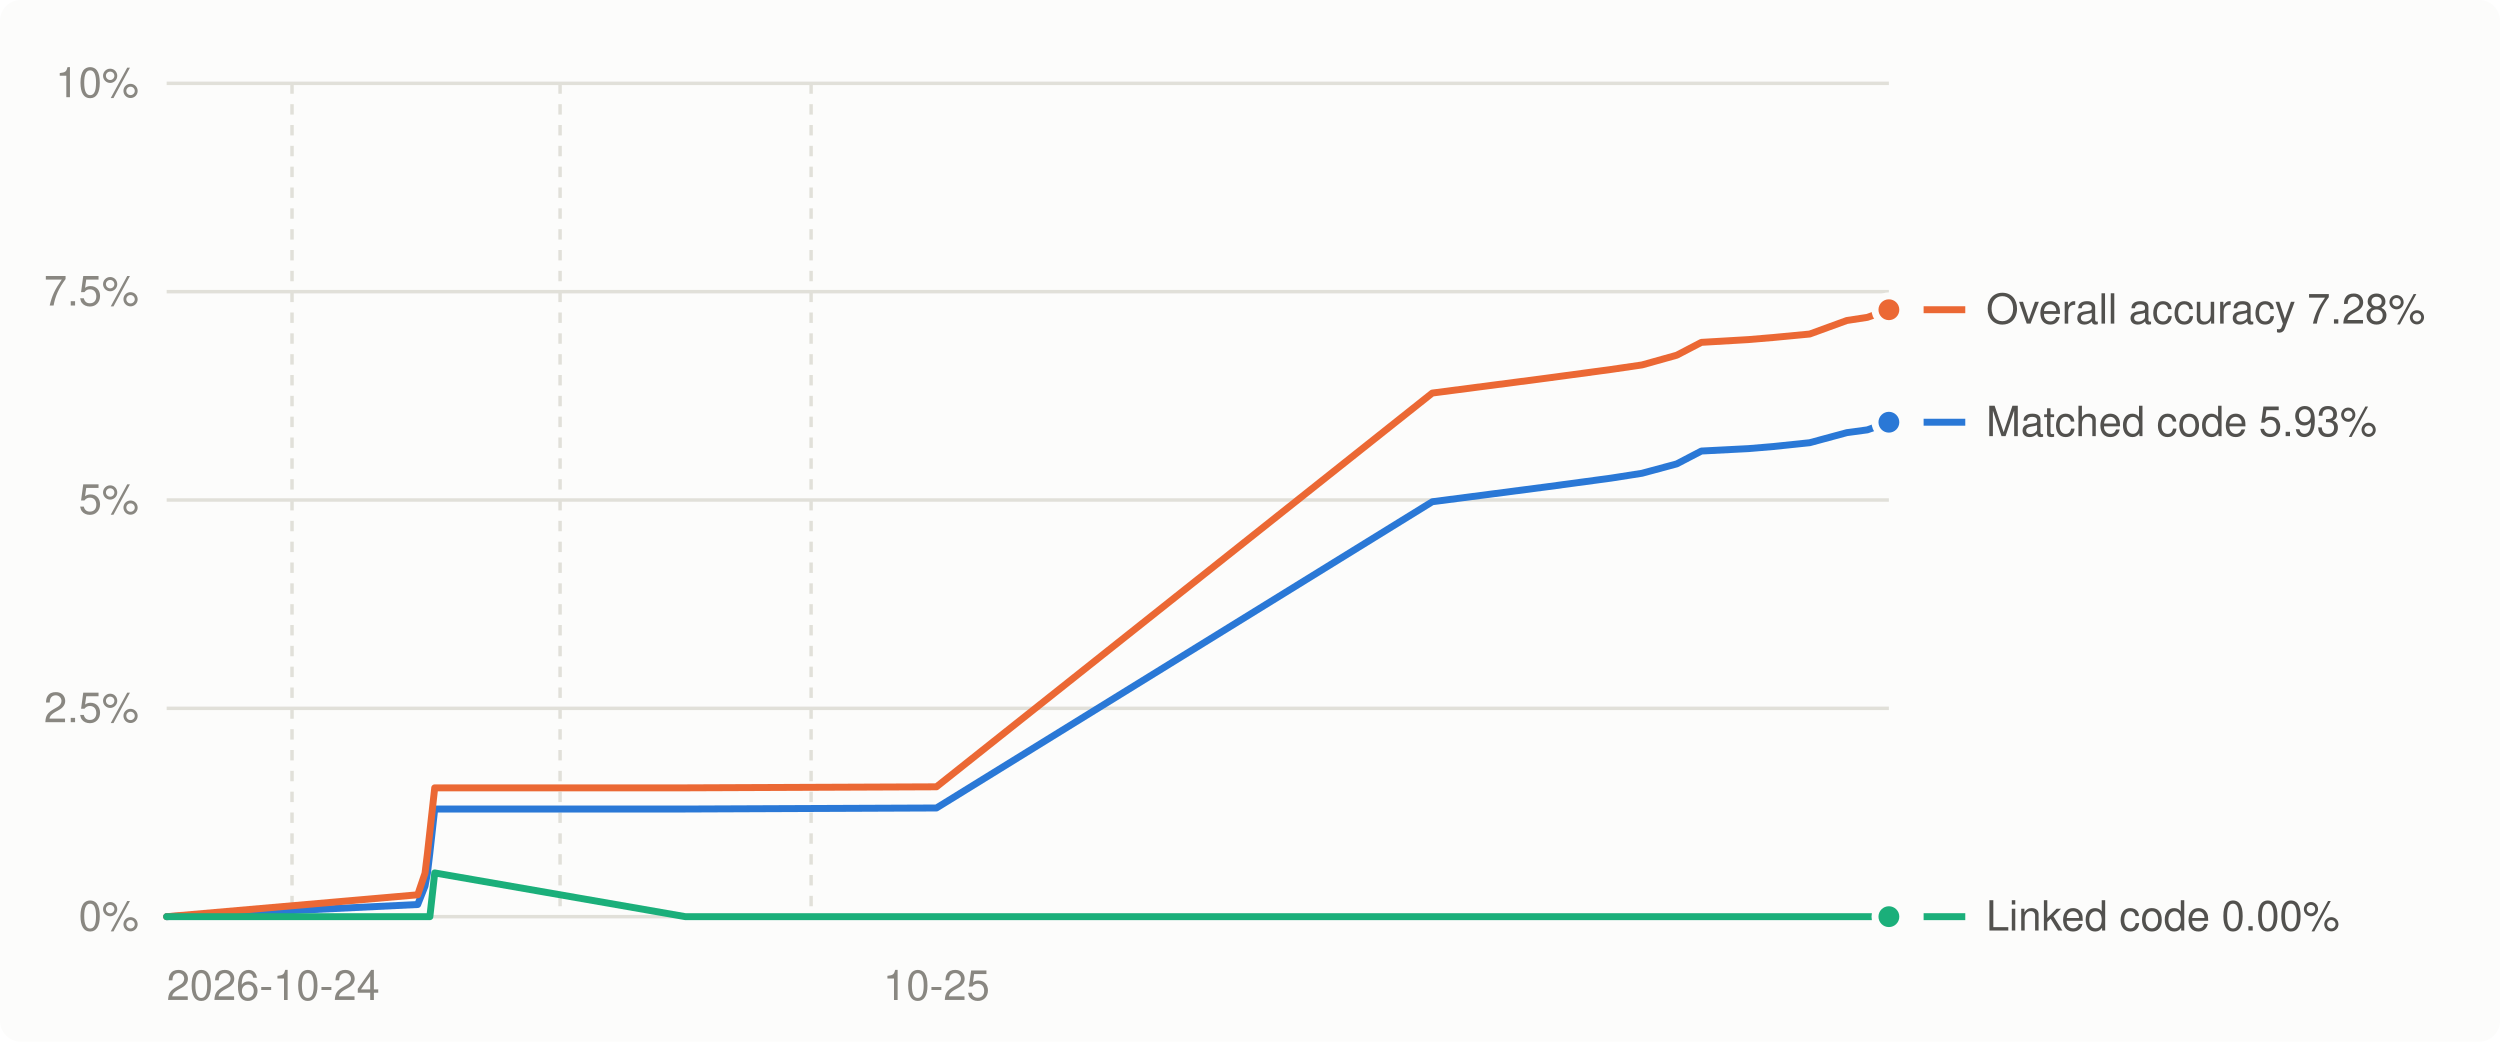
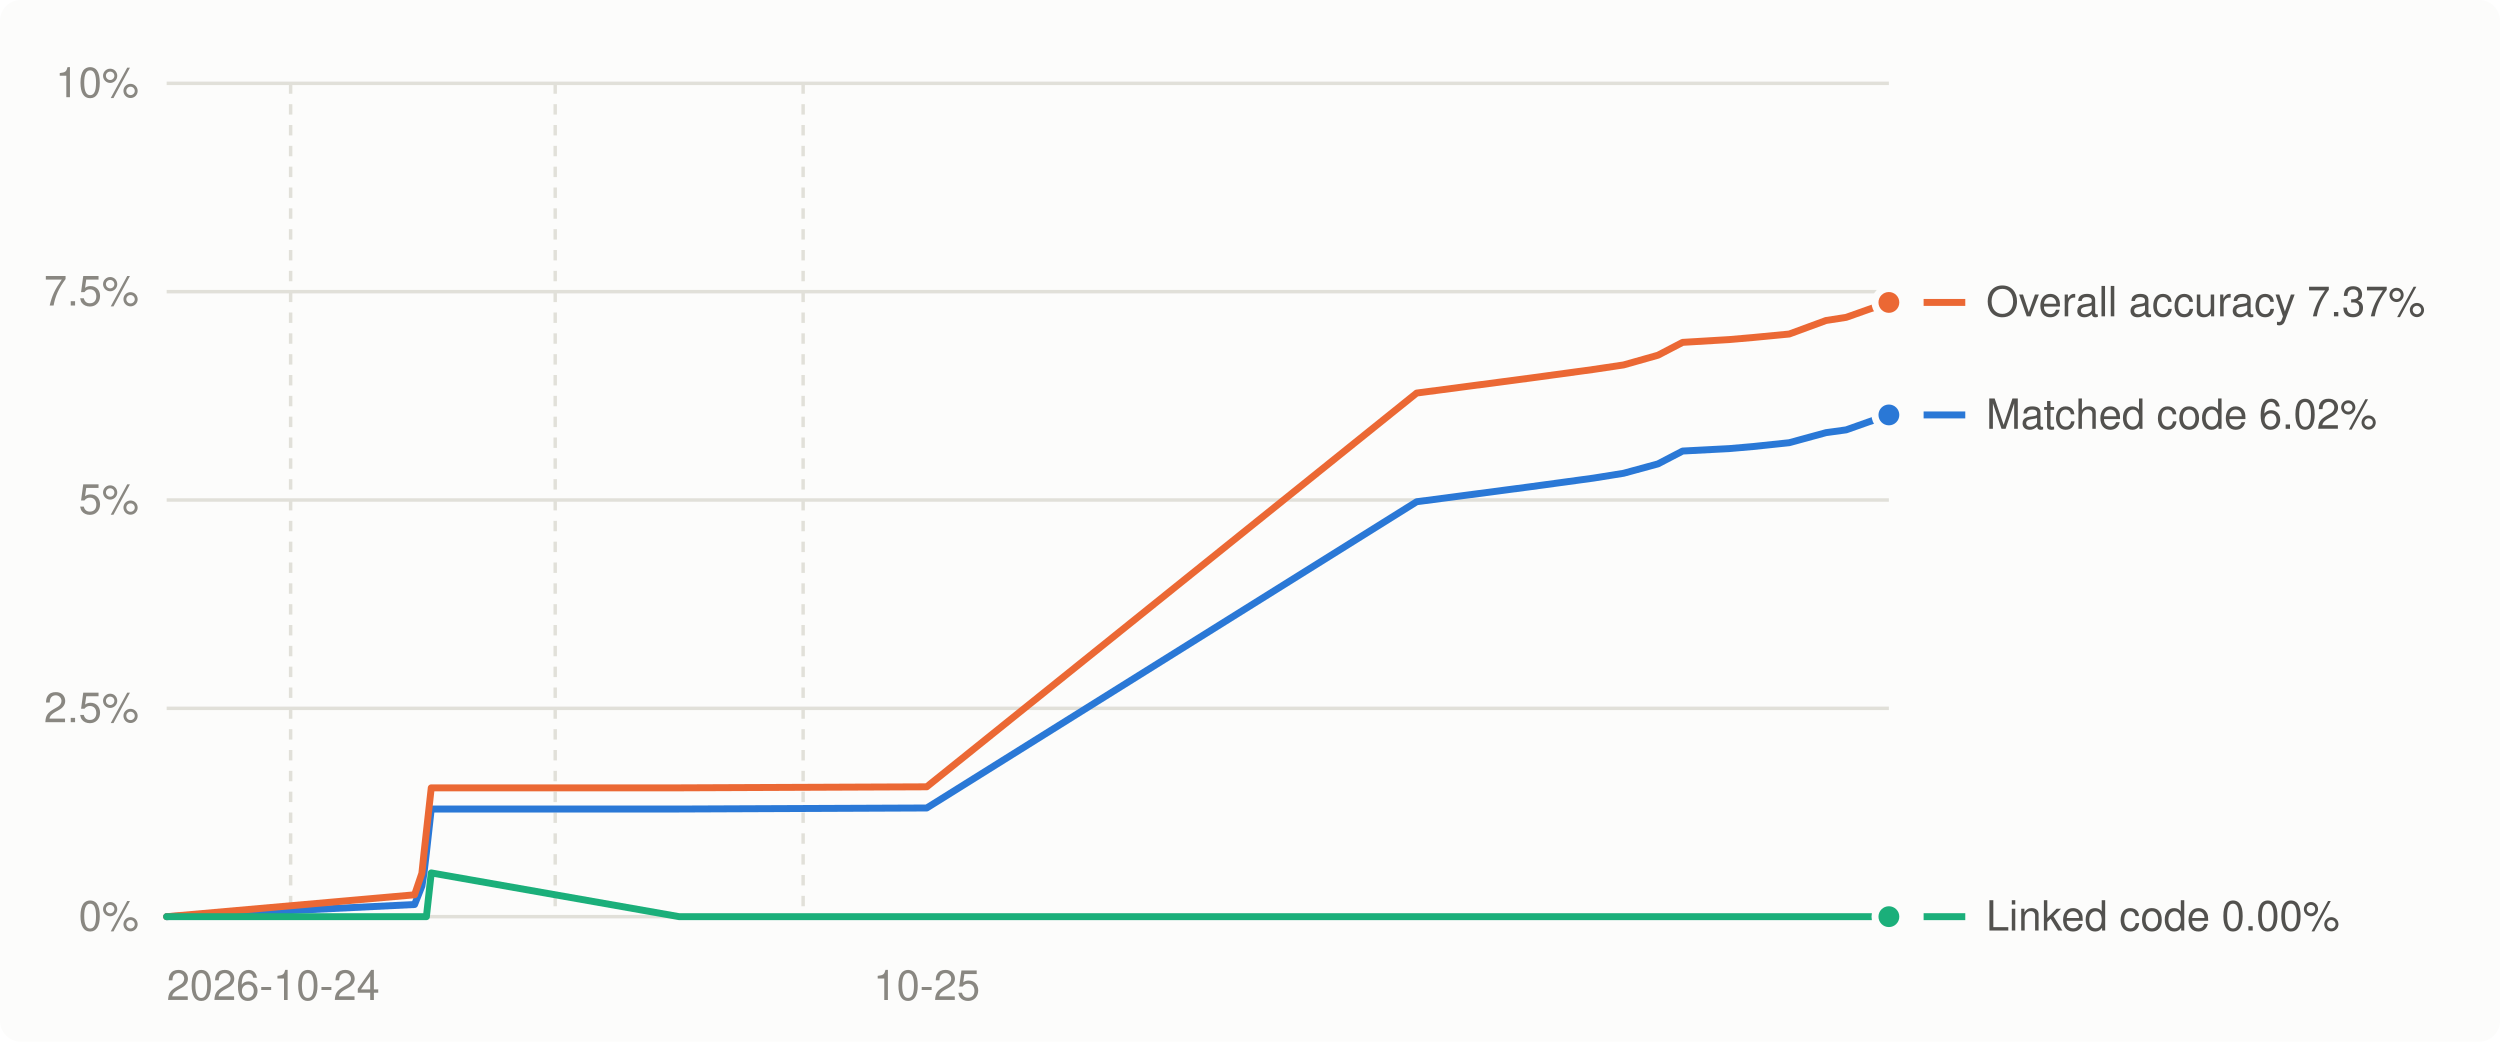
<svg xmlns="http://www.w3.org/2000/svg" viewBox="0 0 720 300" width="720" height="300" role="img" aria-label="Decompilation progress over time (USA)">
  <style>
.bg{fill:#fcfcfb}.grid{stroke:#e1e0d9}.muted{fill:#898781}.lbl{fill:#52514e}.ln0{stroke:#2a78d6}.dot0{fill:#2a78d6;stroke:#fcfcfb}.ln1{stroke:#eb6834}.dot1{fill:#eb6834;stroke:#fcfcfb}.ln2{stroke:#1baf7a}.dot2{fill:#1baf7a;stroke:#fcfcfb}
@media (prefers-color-scheme: dark){.bg{fill:#1a1a19}.grid{stroke:#2c2c2a}.muted{fill:#898781}.lbl{fill:#c3c2b7}.ln0{stroke:#3987e5}.dot0{fill:#3987e5;stroke:#1a1a19}.ln1{stroke:#d95926}.dot1{fill:#d95926;stroke:#1a1a19}.ln2{stroke:#199e70}.dot2{fill:#199e70;stroke:#1a1a19}}
text{font:12px -apple-system,BlinkMacSystemFont,'Segoe UI',Helvetica,Arial,sans-serif}
</style>
  <rect class="bg" width="720" height="300" rx="6" />
  <line x1="48" x2="544" y1="264.0" y2="264.0" class="grid" stroke-width="1" />
  <text x="40" y="268.0" class="muted" text-anchor="end">0%</text>
  <line x1="48" x2="544" y1="204.0" y2="204.0" class="grid" stroke-width="1" />
  <text x="40" y="208.0" class="muted" text-anchor="end">2.5%</text>
  <line x1="48" x2="544" y1="144.0" y2="144.0" class="grid" stroke-width="1" />
  <text x="40" y="148.0" class="muted" text-anchor="end">5%</text>
  <line x1="48" x2="544" y1="84.0" y2="84.0" class="grid" stroke-width="1" />
  <text x="40" y="88.0" class="muted" text-anchor="end">7.5%</text>
  <line x1="48" x2="544" y1="24.0" y2="24.0" class="grid" stroke-width="1" />
  <text x="40" y="28.0" class="muted" text-anchor="end">10%</text>
-   <line x1="84.1" x2="84.1" y1="24" y2="264" class="grid" stroke-width="1" stroke-dasharray="3 3" />
-   <line x1="161.3" x2="161.3" y1="24" y2="264" class="grid" stroke-width="1" stroke-dasharray="3 3" />
-   <line x1="233.6" x2="233.6" y1="24" y2="264" class="grid" stroke-width="1" stroke-dasharray="3 3" />
+   <line x1="83.7" x2="83.7" y1="24" y2="264" class="grid" stroke-width="1" stroke-dasharray="3 3" />
+   <line x1="159.9" x2="159.9" y1="24" y2="264" class="grid" stroke-width="1" stroke-dasharray="3 3" />
+   <line x1="231.3" x2="231.3" y1="24" y2="264" class="grid" stroke-width="1" stroke-dasharray="3 3" />
  <text class="muted" x="48.0" y="288" text-anchor="start">2026-10-24</text>
-   <text class="muted" x="269.7" y="288" text-anchor="middle">10-25</text>
-   <polyline points="48.0,264.0 120.3,260.5 122.4,255.2 123.1,251.5 123.8,245.6 124.5,239.3 125.2,233.0 197.4,233.0 269.7,232.7 412.5,144.5 445.5,140.2 464.0,137.7 472.9,136.3 482.9,133.6 490.0,129.9 503.6,129.2 510.7,128.6 521.2,127.5 531.9,124.6 537.8,123.8 544.0,121.6" fill="none" class="ln0" stroke-width="2" stroke-linejoin="round" stroke-linecap="round" />
-   <polyline points="48.0,264.0 120.3,257.7 122.4,251.5 123.1,245.8 123.8,239.5 124.5,233.2 125.2,226.9 197.4,226.9 269.7,226.6 412.5,113.2 445.5,108.9 464.0,106.4 472.9,105.1 482.9,102.3 490.0,98.6 503.6,97.8 510.7,97.2 521.2,96.2 531.9,92.3 537.8,91.4 544.0,89.2" fill="none" class="ln1" stroke-width="2" stroke-linejoin="round" stroke-linecap="round" />
-   <polyline points="48.0,264.0 120.3,264.0 122.4,264.0 123.1,264.0 123.8,264.0 124.5,257.7 125.2,251.4 197.4,264.0 269.7,264.0 412.5,264.0 445.5,264.0 464.0,264.0 472.9,264.0 482.9,264.0 490.0,264.0 503.6,264.0 510.7,264.0 521.2,264.0 531.9,264.0 537.8,264.0 544.0,264.0" fill="none" class="ln2" stroke-width="2" stroke-linejoin="round" stroke-linecap="round" />
-   <circle cx="544.0" cy="121.6" r="4" class="dot0" stroke-width="2" />
-   <circle cx="544.0" cy="89.2" r="4" class="dot1" stroke-width="2" />
+   <text class="muted" x="266.9" y="288" text-anchor="middle">10-25</text>
+   <polyline points="48.0,264.0 119.4,260.5 121.5,255.2 122.1,251.5 122.8,245.6 123.5,239.3 124.2,233.0 195.6,233.0 266.9,232.7 408.0,144.5 440.6,140.2 458.9,137.7 467.6,136.3 477.5,133.6 484.6,129.9 498.0,129.2 504.9,128.6 515.3,127.5 525.9,124.6 531.7,123.8 537.9,121.6 544.0,119.5" fill="none" class="ln0" stroke-width="2" stroke-linejoin="round" stroke-linecap="round" />
+   <polyline points="48.0,264.0 119.4,257.7 121.5,251.5 122.1,245.8 122.8,239.5 123.5,233.2 124.2,226.9 195.6,226.9 266.9,226.6 408.0,113.2 440.6,108.9 458.9,106.4 467.6,105.1 477.5,102.3 484.6,98.6 498.0,97.8 504.9,97.2 515.3,96.2 525.9,92.3 531.7,91.4 537.9,89.2 544.0,87.1" fill="none" class="ln1" stroke-width="2" stroke-linejoin="round" stroke-linecap="round" />
+   <polyline points="48.0,264.0 119.4,264.0 121.5,264.0 122.1,264.0 122.8,264.0 123.5,257.7 124.2,251.4 195.6,264.0 266.9,264.0 408.0,264.0 440.6,264.0 458.9,264.0 467.6,264.0 477.5,264.0 484.6,264.0 498.0,264.0 504.9,264.0 515.3,264.0 525.9,264.0 531.7,264.0 537.9,264.0 544.0,264.0" fill="none" class="ln2" stroke-width="2" stroke-linejoin="round" stroke-linecap="round" />
+   <circle cx="544.0" cy="119.5" r="4" class="dot0" stroke-width="2" />
+   <circle cx="544.0" cy="87.1" r="4" class="dot1" stroke-width="2" />
  <circle cx="544.0" cy="264.0" r="4" class="dot2" stroke-width="2" />
  <line x1="554" x2="566" y1="264.0" y2="264.0" class="ln2" stroke-width="2" />
  <text class="lbl" x="572" y="268.0">Linked code 0.00%</text>
-   <line x1="554" x2="566" y1="121.6" y2="121.6" class="ln0" stroke-width="2" />
-   <text class="lbl" x="572" y="125.6">Matched code 5.93%</text>
-   <line x1="554" x2="566" y1="89.2" y2="89.2" class="ln1" stroke-width="2" />
-   <text class="lbl" x="572" y="93.2">Overall accuracy 7.28%</text>
+   <line x1="554" x2="566" y1="119.5" y2="119.5" class="ln0" stroke-width="2" />
+   <text class="lbl" x="572" y="123.5">Matched code 6.02%</text>
+   <line x1="554" x2="566" y1="87.1" y2="87.1" class="ln1" stroke-width="2" />
+   <text class="lbl" x="572" y="91.1">Overall accuracy 7.37%</text>
</svg>
